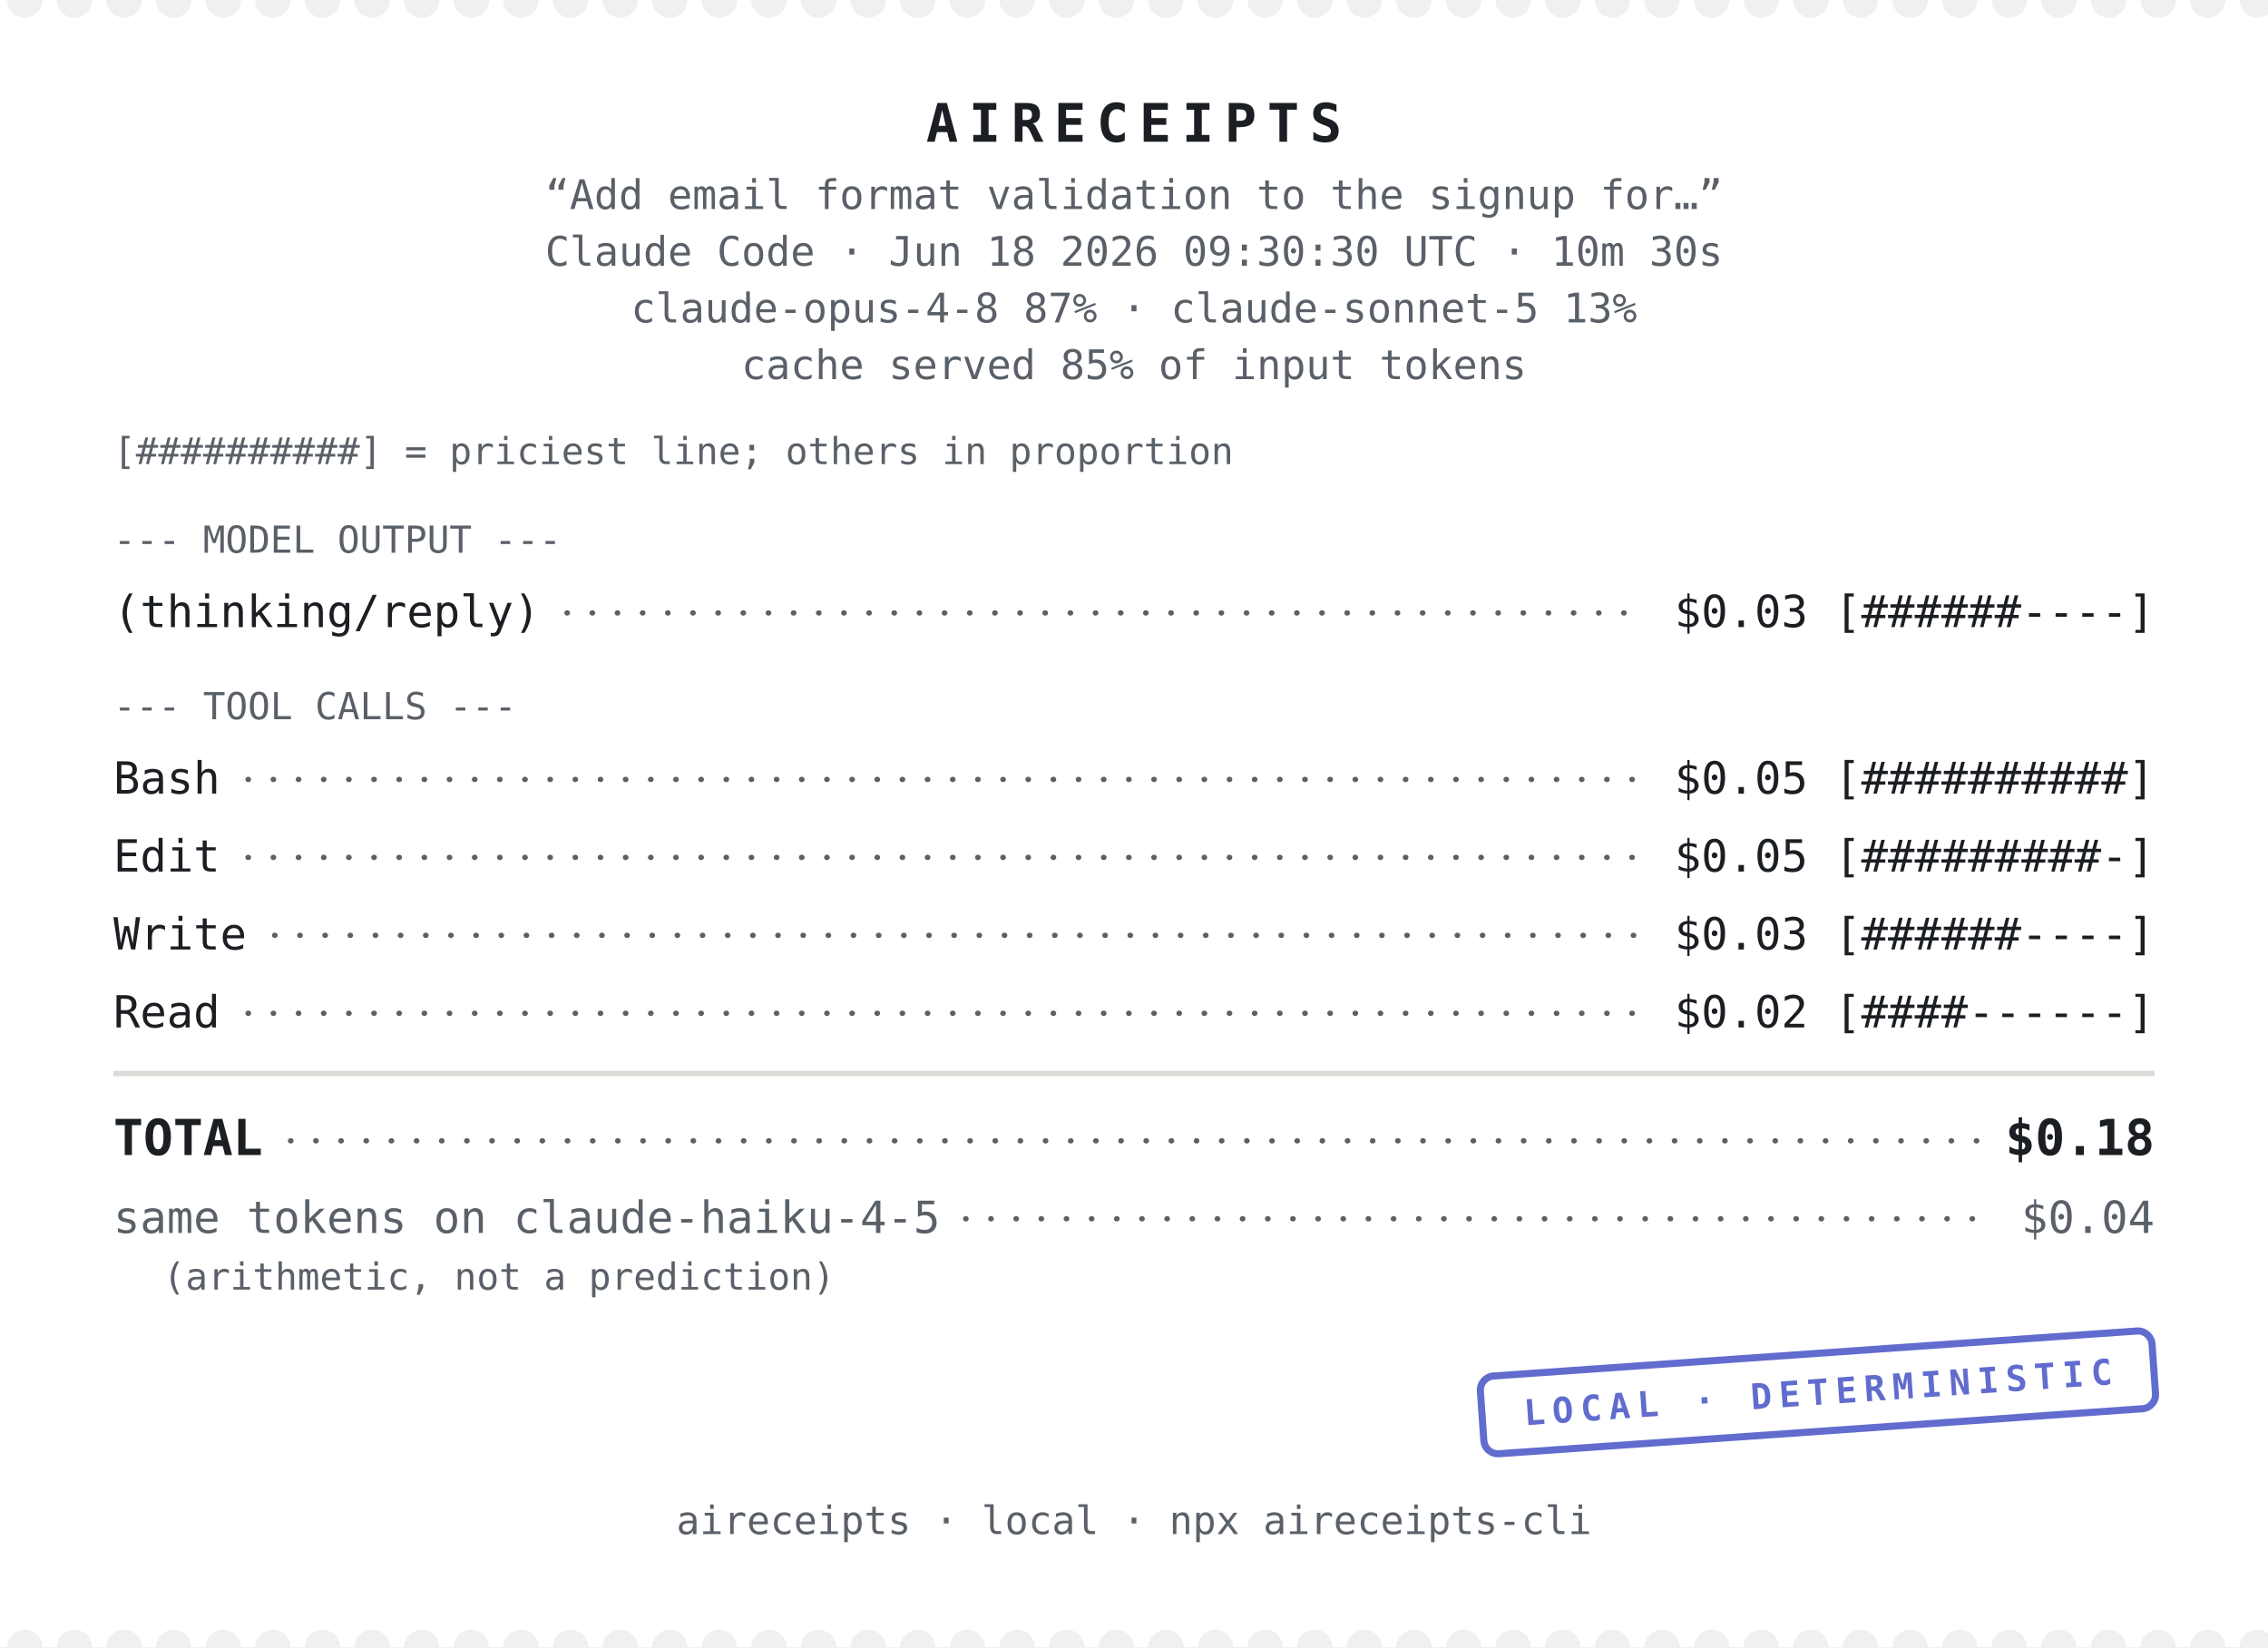
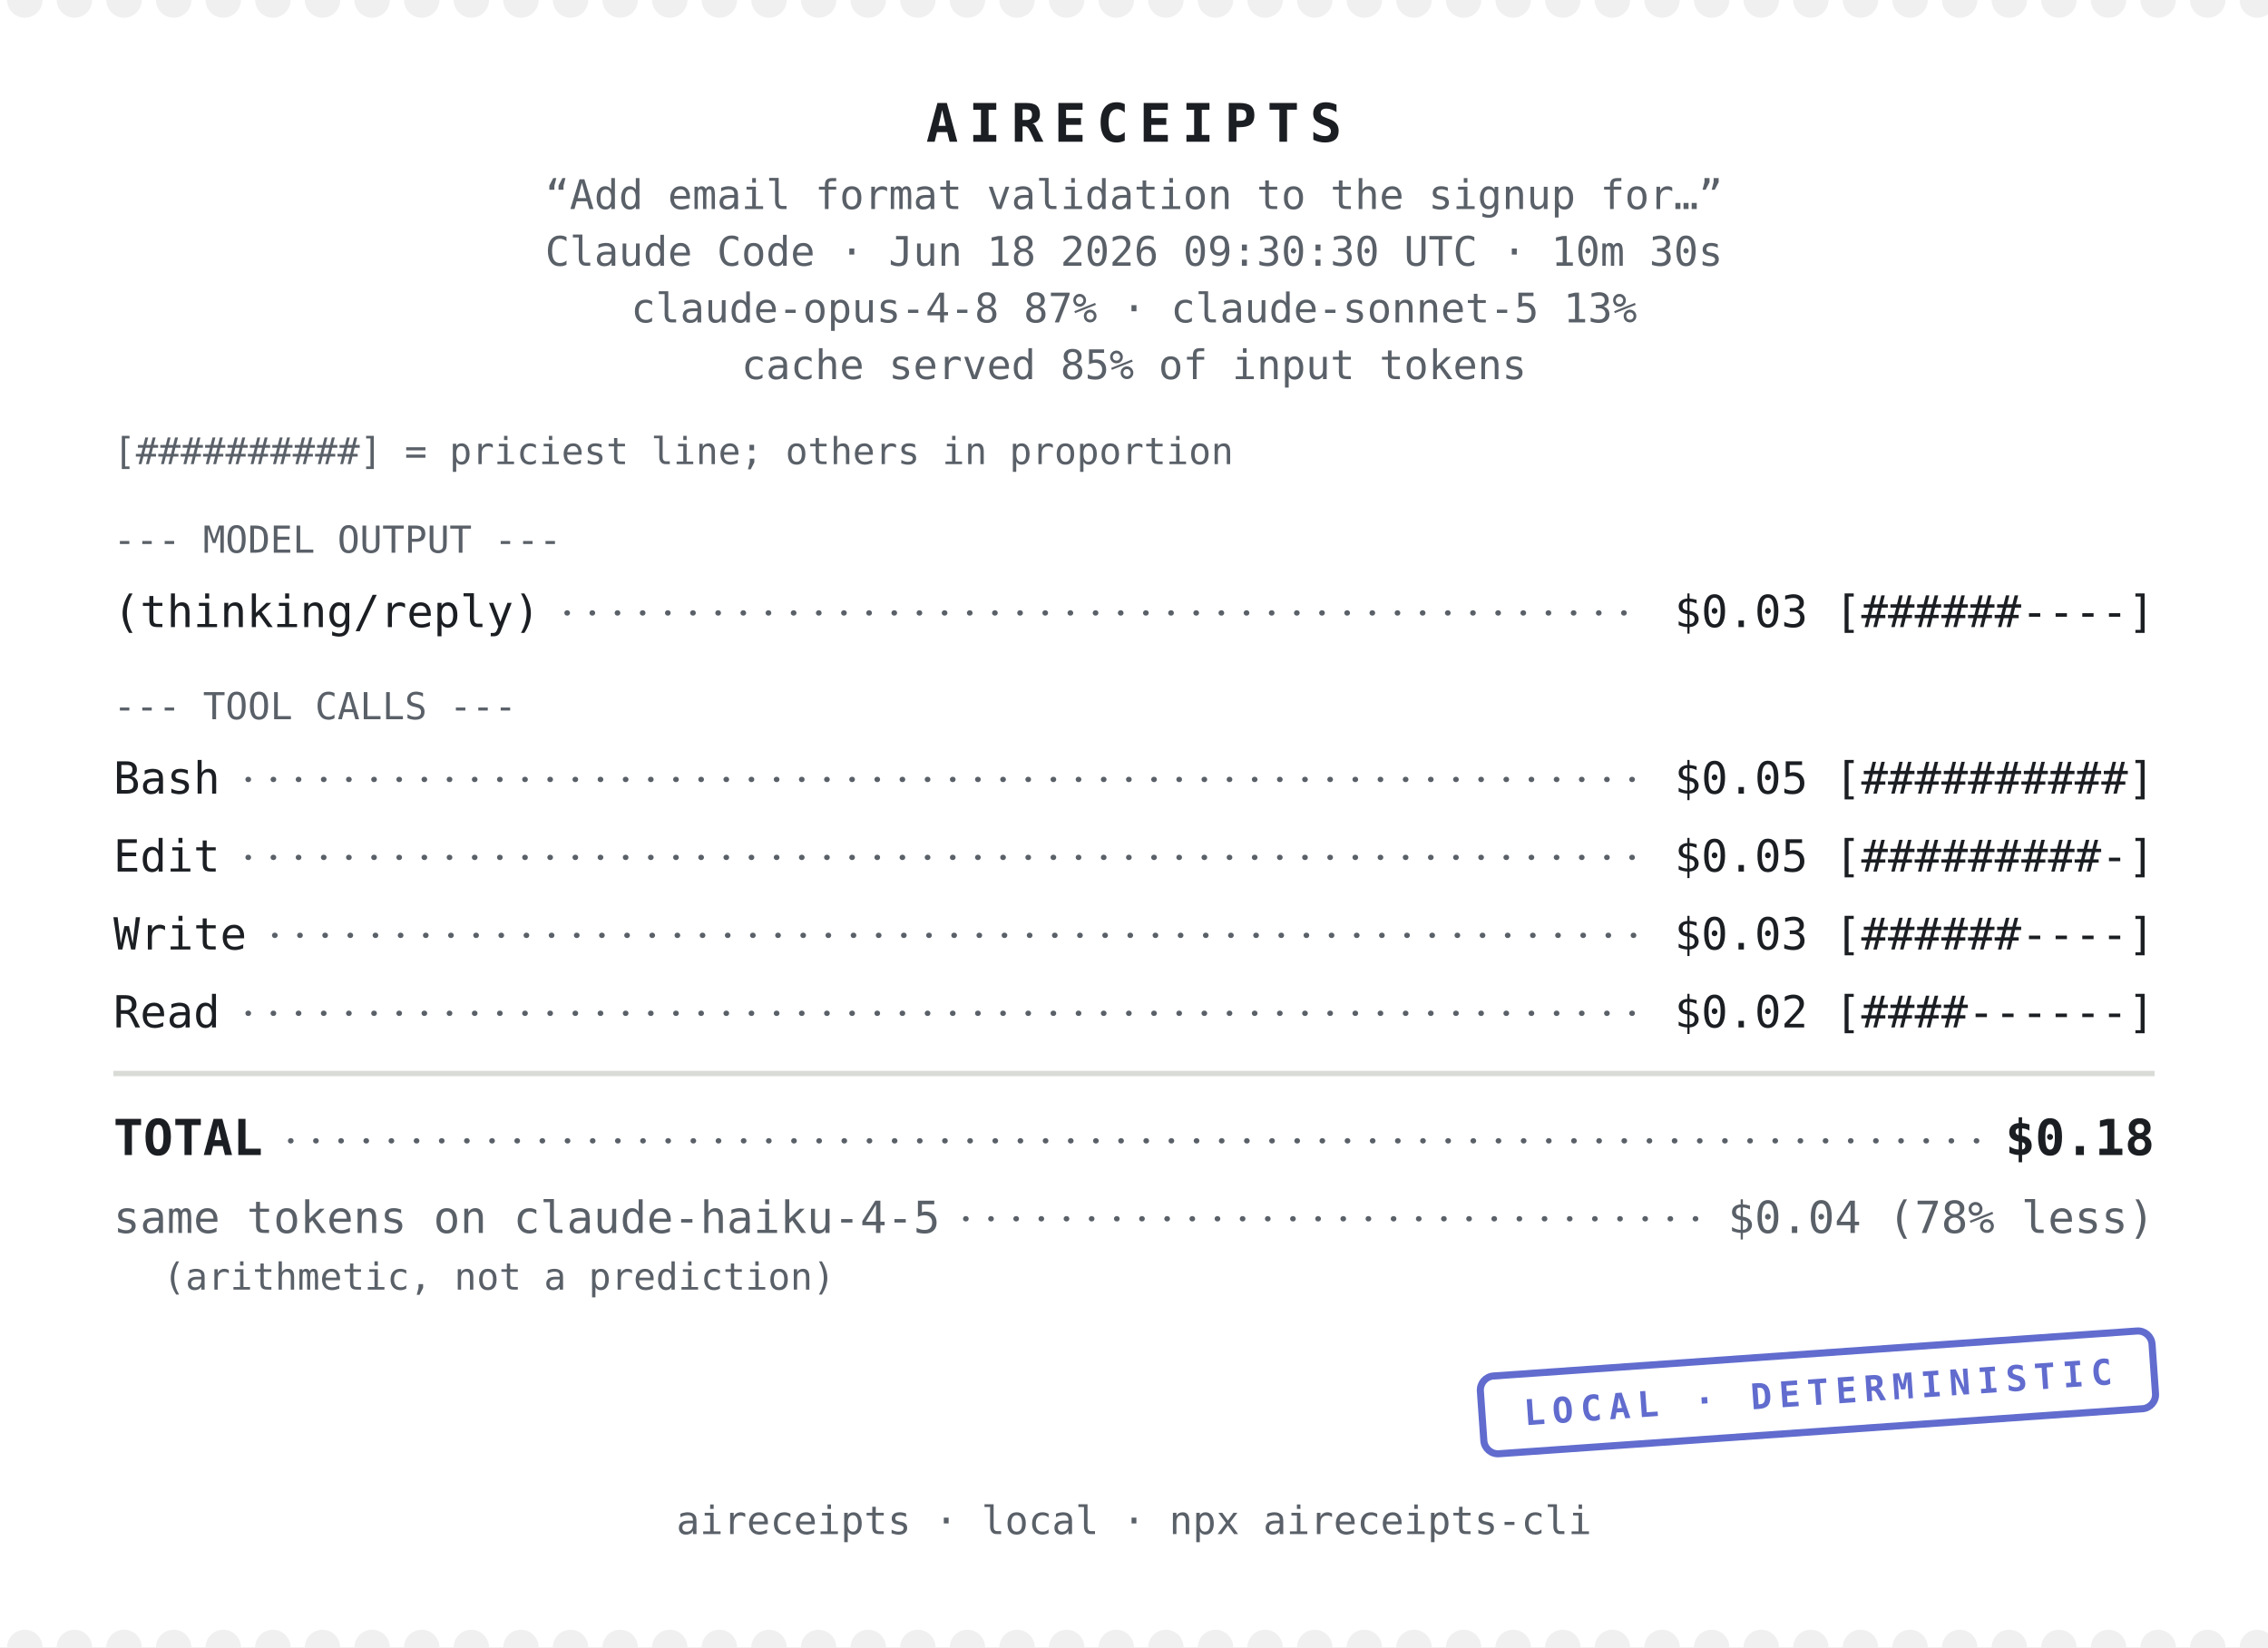
<svg xmlns="http://www.w3.org/2000/svg" width="640" height="465" viewBox="0 0 640 465" font-family="&quot;SF Mono&quot;,&quot;Cascadia Code&quot;,&quot;JetBrains Mono&quot;,Menlo,Consolas,monospace" role="img" aria-label="aireceipts cost receipt">
  <g transform="translate(0 0)">
    <defs>
      <mask id="perf-0" maskUnits="userSpaceOnUse" x="-5" y="-5" width="650" height="475">
        <rect x="0" y="0" width="640" height="465" fill="#FFFFFF" />
        <g class="perf-top">
          <circle cx="7" cy="0" r="5" fill="#000000" />
          <circle cx="21" cy="0" r="5" fill="#000000" />
          <circle cx="35" cy="0" r="5" fill="#000000" />
          <circle cx="49" cy="0" r="5" fill="#000000" />
          <circle cx="63" cy="0" r="5" fill="#000000" />
          <circle cx="77" cy="0" r="5" fill="#000000" />
          <circle cx="91" cy="0" r="5" fill="#000000" />
          <circle cx="105" cy="0" r="5" fill="#000000" />
          <circle cx="119" cy="0" r="5" fill="#000000" />
          <circle cx="133" cy="0" r="5" fill="#000000" />
          <circle cx="147" cy="0" r="5" fill="#000000" />
          <circle cx="161" cy="0" r="5" fill="#000000" />
          <circle cx="175" cy="0" r="5" fill="#000000" />
          <circle cx="189" cy="0" r="5" fill="#000000" />
          <circle cx="203" cy="0" r="5" fill="#000000" />
          <circle cx="217" cy="0" r="5" fill="#000000" />
          <circle cx="231" cy="0" r="5" fill="#000000" />
          <circle cx="245" cy="0" r="5" fill="#000000" />
          <circle cx="259" cy="0" r="5" fill="#000000" />
          <circle cx="273" cy="0" r="5" fill="#000000" />
          <circle cx="287" cy="0" r="5" fill="#000000" />
          <circle cx="301" cy="0" r="5" fill="#000000" />
          <circle cx="315" cy="0" r="5" fill="#000000" />
          <circle cx="329" cy="0" r="5" fill="#000000" />
          <circle cx="343" cy="0" r="5" fill="#000000" />
          <circle cx="357" cy="0" r="5" fill="#000000" />
          <circle cx="371" cy="0" r="5" fill="#000000" />
          <circle cx="385" cy="0" r="5" fill="#000000" />
          <circle cx="399" cy="0" r="5" fill="#000000" />
          <circle cx="413" cy="0" r="5" fill="#000000" />
          <circle cx="427" cy="0" r="5" fill="#000000" />
          <circle cx="441" cy="0" r="5" fill="#000000" />
          <circle cx="455" cy="0" r="5" fill="#000000" />
          <circle cx="469" cy="0" r="5" fill="#000000" />
          <circle cx="483" cy="0" r="5" fill="#000000" />
          <circle cx="497" cy="0" r="5" fill="#000000" />
          <circle cx="511" cy="0" r="5" fill="#000000" />
          <circle cx="525" cy="0" r="5" fill="#000000" />
          <circle cx="539" cy="0" r="5" fill="#000000" />
          <circle cx="553" cy="0" r="5" fill="#000000" />
          <circle cx="567" cy="0" r="5" fill="#000000" />
          <circle cx="581" cy="0" r="5" fill="#000000" />
          <circle cx="595" cy="0" r="5" fill="#000000" />
          <circle cx="609" cy="0" r="5" fill="#000000" />
          <circle cx="623" cy="0" r="5" fill="#000000" />
          <circle cx="637" cy="0" r="5" fill="#000000" />
        </g>
        <g class="perf-bottom">
          <circle cx="7" cy="465" r="5" fill="#000000" />
          <circle cx="21" cy="465" r="5" fill="#000000" />
          <circle cx="35" cy="465" r="5" fill="#000000" />
          <circle cx="49" cy="465" r="5" fill="#000000" />
          <circle cx="63" cy="465" r="5" fill="#000000" />
          <circle cx="77" cy="465" r="5" fill="#000000" />
          <circle cx="91" cy="465" r="5" fill="#000000" />
          <circle cx="105" cy="465" r="5" fill="#000000" />
          <circle cx="119" cy="465" r="5" fill="#000000" />
          <circle cx="133" cy="465" r="5" fill="#000000" />
          <circle cx="147" cy="465" r="5" fill="#000000" />
          <circle cx="161" cy="465" r="5" fill="#000000" />
          <circle cx="175" cy="465" r="5" fill="#000000" />
          <circle cx="189" cy="465" r="5" fill="#000000" />
          <circle cx="203" cy="465" r="5" fill="#000000" />
          <circle cx="217" cy="465" r="5" fill="#000000" />
          <circle cx="231" cy="465" r="5" fill="#000000" />
          <circle cx="245" cy="465" r="5" fill="#000000" />
          <circle cx="259" cy="465" r="5" fill="#000000" />
          <circle cx="273" cy="465" r="5" fill="#000000" />
          <circle cx="287" cy="465" r="5" fill="#000000" />
          <circle cx="301" cy="465" r="5" fill="#000000" />
          <circle cx="315" cy="465" r="5" fill="#000000" />
          <circle cx="329" cy="465" r="5" fill="#000000" />
          <circle cx="343" cy="465" r="5" fill="#000000" />
          <circle cx="357" cy="465" r="5" fill="#000000" />
          <circle cx="371" cy="465" r="5" fill="#000000" />
          <circle cx="385" cy="465" r="5" fill="#000000" />
          <circle cx="399" cy="465" r="5" fill="#000000" />
          <circle cx="413" cy="465" r="5" fill="#000000" />
          <circle cx="427" cy="465" r="5" fill="#000000" />
          <circle cx="441" cy="465" r="5" fill="#000000" />
          <circle cx="455" cy="465" r="5" fill="#000000" />
          <circle cx="469" cy="465" r="5" fill="#000000" />
          <circle cx="483" cy="465" r="5" fill="#000000" />
          <circle cx="497" cy="465" r="5" fill="#000000" />
          <circle cx="511" cy="465" r="5" fill="#000000" />
          <circle cx="525" cy="465" r="5" fill="#000000" />
          <circle cx="539" cy="465" r="5" fill="#000000" />
          <circle cx="553" cy="465" r="5" fill="#000000" />
          <circle cx="567" cy="465" r="5" fill="#000000" />
          <circle cx="581" cy="465" r="5" fill="#000000" />
          <circle cx="595" cy="465" r="5" fill="#000000" />
          <circle cx="609" cy="465" r="5" fill="#000000" />
          <circle cx="623" cy="465" r="5" fill="#000000" />
          <circle cx="637" cy="465" r="5" fill="#000000" />
        </g>
      </mask>
    </defs>
    <rect x="0" y="0" width="640" height="465" fill="#FFFFFF" mask="url(#perf-0)" />
    <text x="320" y="40" font-size="15" fill="#1B1E22" text-anchor="middle" font-weight="700" letter-spacing="3">AIRECEIPTS</text>
    <text x="320" y="59" font-size="11.5" fill="#5A6068" text-anchor="middle">“Add email format validation to the signup for…”</text>
    <text x="320" y="75" font-size="11.5" fill="#5A6068" text-anchor="middle">Claude Code · Jun 18 2026 09:30:30 UTC · 10m 30s</text>
    <text x="320" y="91" font-size="11.5" fill="#5A6068" text-anchor="middle">claude-opus-4-8 87% · claude-sonnet-5 13%</text>
    <text x="320" y="107" font-size="11.5" fill="#5A6068" text-anchor="middle">cache served 85% of input tokens</text>
    <text x="32" y="131" font-size="10.5" fill="#5A6068" text-anchor="start">[##########] = priciest line; others in proportion</text>
    <text x="32" y="156" font-size="10.5" fill="#5A6068" text-anchor="start">--- MODEL OUTPUT ---</text>
    <text x="32" y="177" font-size="12.5" fill="#1B1E22" text-anchor="start">(thinking/reply)</text>
    <text x="608" y="177" font-size="12.5" fill="#1B1E22" text-anchor="end">$0.03 [######----]</text>
    <line x1="160" y1="173" x2="465" y2="173" stroke="#5A6068" stroke-width="1.5" stroke-linecap="round" stroke-dasharray="0.1 7" />
    <text x="32" y="203" font-size="10.5" fill="#5A6068" text-anchor="start">--- TOOL CALLS ---</text>
    <text x="32" y="224" font-size="12.5" fill="#1B1E22" text-anchor="start">Bash</text>
    <text x="608" y="224" font-size="12.5" fill="#1B1E22" text-anchor="end">$0.05 [##########]</text>
    <line x1="70" y1="220" x2="465" y2="220" stroke="#5A6068" stroke-width="1.5" stroke-linecap="round" stroke-dasharray="0.1 7" />
    <text x="32" y="246" font-size="12.5" fill="#1B1E22" text-anchor="start">Edit</text>
    <text x="608" y="246" font-size="12.5" fill="#1B1E22" text-anchor="end">$0.05 [#########-]</text>
    <line x1="70" y1="242" x2="465" y2="242" stroke="#5A6068" stroke-width="1.5" stroke-linecap="round" stroke-dasharray="0.1 7" />
    <text x="32" y="268" font-size="12.5" fill="#1B1E22" text-anchor="start">Write</text>
    <text x="608" y="268" font-size="12.5" fill="#1B1E22" text-anchor="end">$0.03 [######----]</text>
    <line x1="77.5" y1="264" x2="465" y2="264" stroke="#5A6068" stroke-width="1.5" stroke-linecap="round" stroke-dasharray="0.1 7" />
    <text x="32" y="290" font-size="12.5" fill="#1B1E22" text-anchor="start">Read</text>
    <text x="608" y="290" font-size="12.5" fill="#1B1E22" text-anchor="end">$0.02 [####------]</text>
    <line x1="70" y1="286" x2="465" y2="286" stroke="#5A6068" stroke-width="1.5" stroke-linecap="round" stroke-dasharray="0.1 7" />
    <line x1="32" y1="303" x2="608" y2="303" stroke="#D8DBD6" stroke-width="1.5" />
    <text x="32" y="326" font-size="14" fill="#1B1E22" text-anchor="start" font-weight="700">TOTAL</text>
    <text x="608" y="326" font-size="14" fill="#1B1E22" text-anchor="end" font-weight="700">$0.18</text>
    <line x1="82" y1="322" x2="558" y2="322" stroke="#5A6068" stroke-width="1.5" stroke-linecap="round" stroke-dasharray="0.1 7" />
    <text x="32" y="348" font-size="12.5" fill="#5A6068" text-anchor="start" font-weight="400">same tokens on claude-haiku-4-5</text>
-     <text x="608" y="348" font-size="12.5" fill="#5A6068" text-anchor="end" font-weight="400">$0.04</text>
-     <line x1="272.5" y1="344" x2="562.5" y2="344" stroke="#5A6068" stroke-width="1.5" stroke-linecap="round" stroke-dasharray="0.1 7" />
+     <text x="608" y="348" font-size="12.5" fill="#5A6068" text-anchor="end" font-weight="400">$0.04 (78% less)</text>
+     <line x1="272.5" y1="344" x2="480" y2="344" stroke="#5A6068" stroke-width="1.5" stroke-linecap="round" stroke-dasharray="0.1 7" />
    <text x="46" y="364" font-size="10.5" fill="#5A6068" text-anchor="start">(arithmetic, not a prediction)</text>
    <g class="stamp" opacity="0.8" transform="rotate(-4 513 393)">
      <rect x="418" y="382" width="190" height="22" rx="4" fill="none" stroke="#3947C2" stroke-width="2" />
      <text x="513" y="396.5" font-size="10" fill="#3947C2" text-anchor="middle" font-weight="700" letter-spacing="2">LOCAL · DETERMINISTIC</text>
    </g>
    <text x="320" y="433" font-size="11" fill="#5A6068" text-anchor="middle">aireceipts · local · npx aireceipts-cli</text>
  </g>
</svg>
